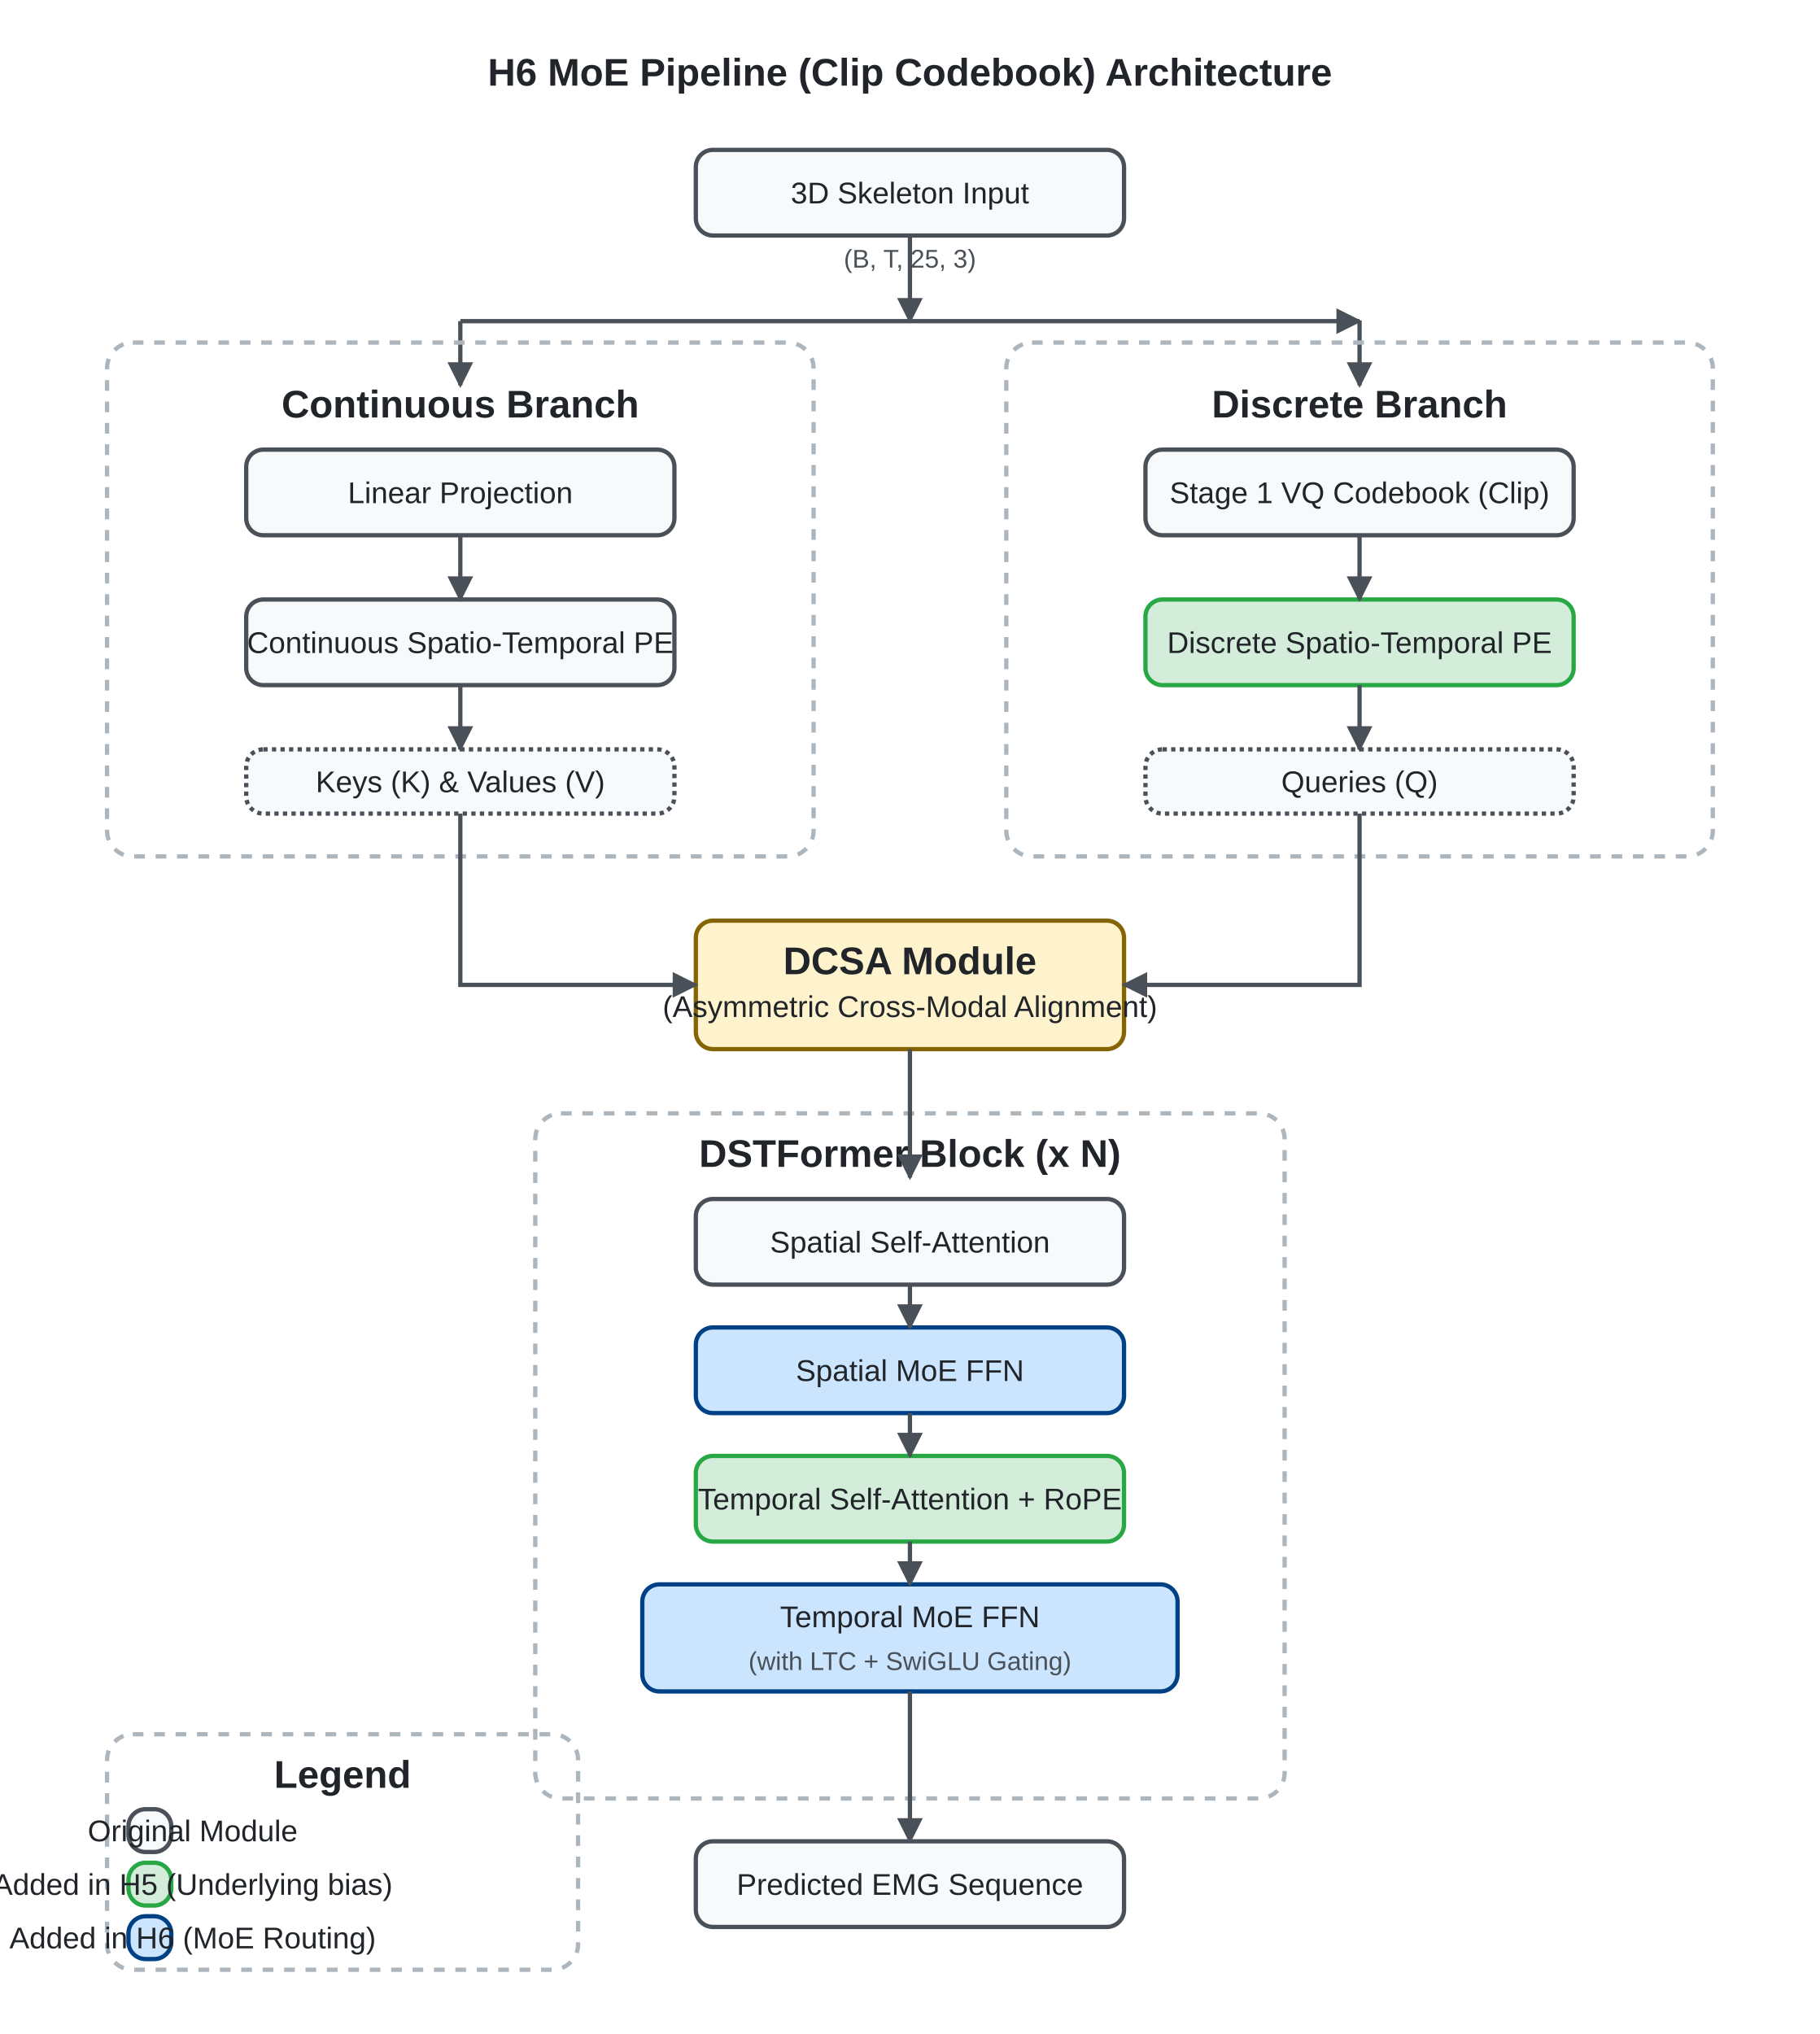
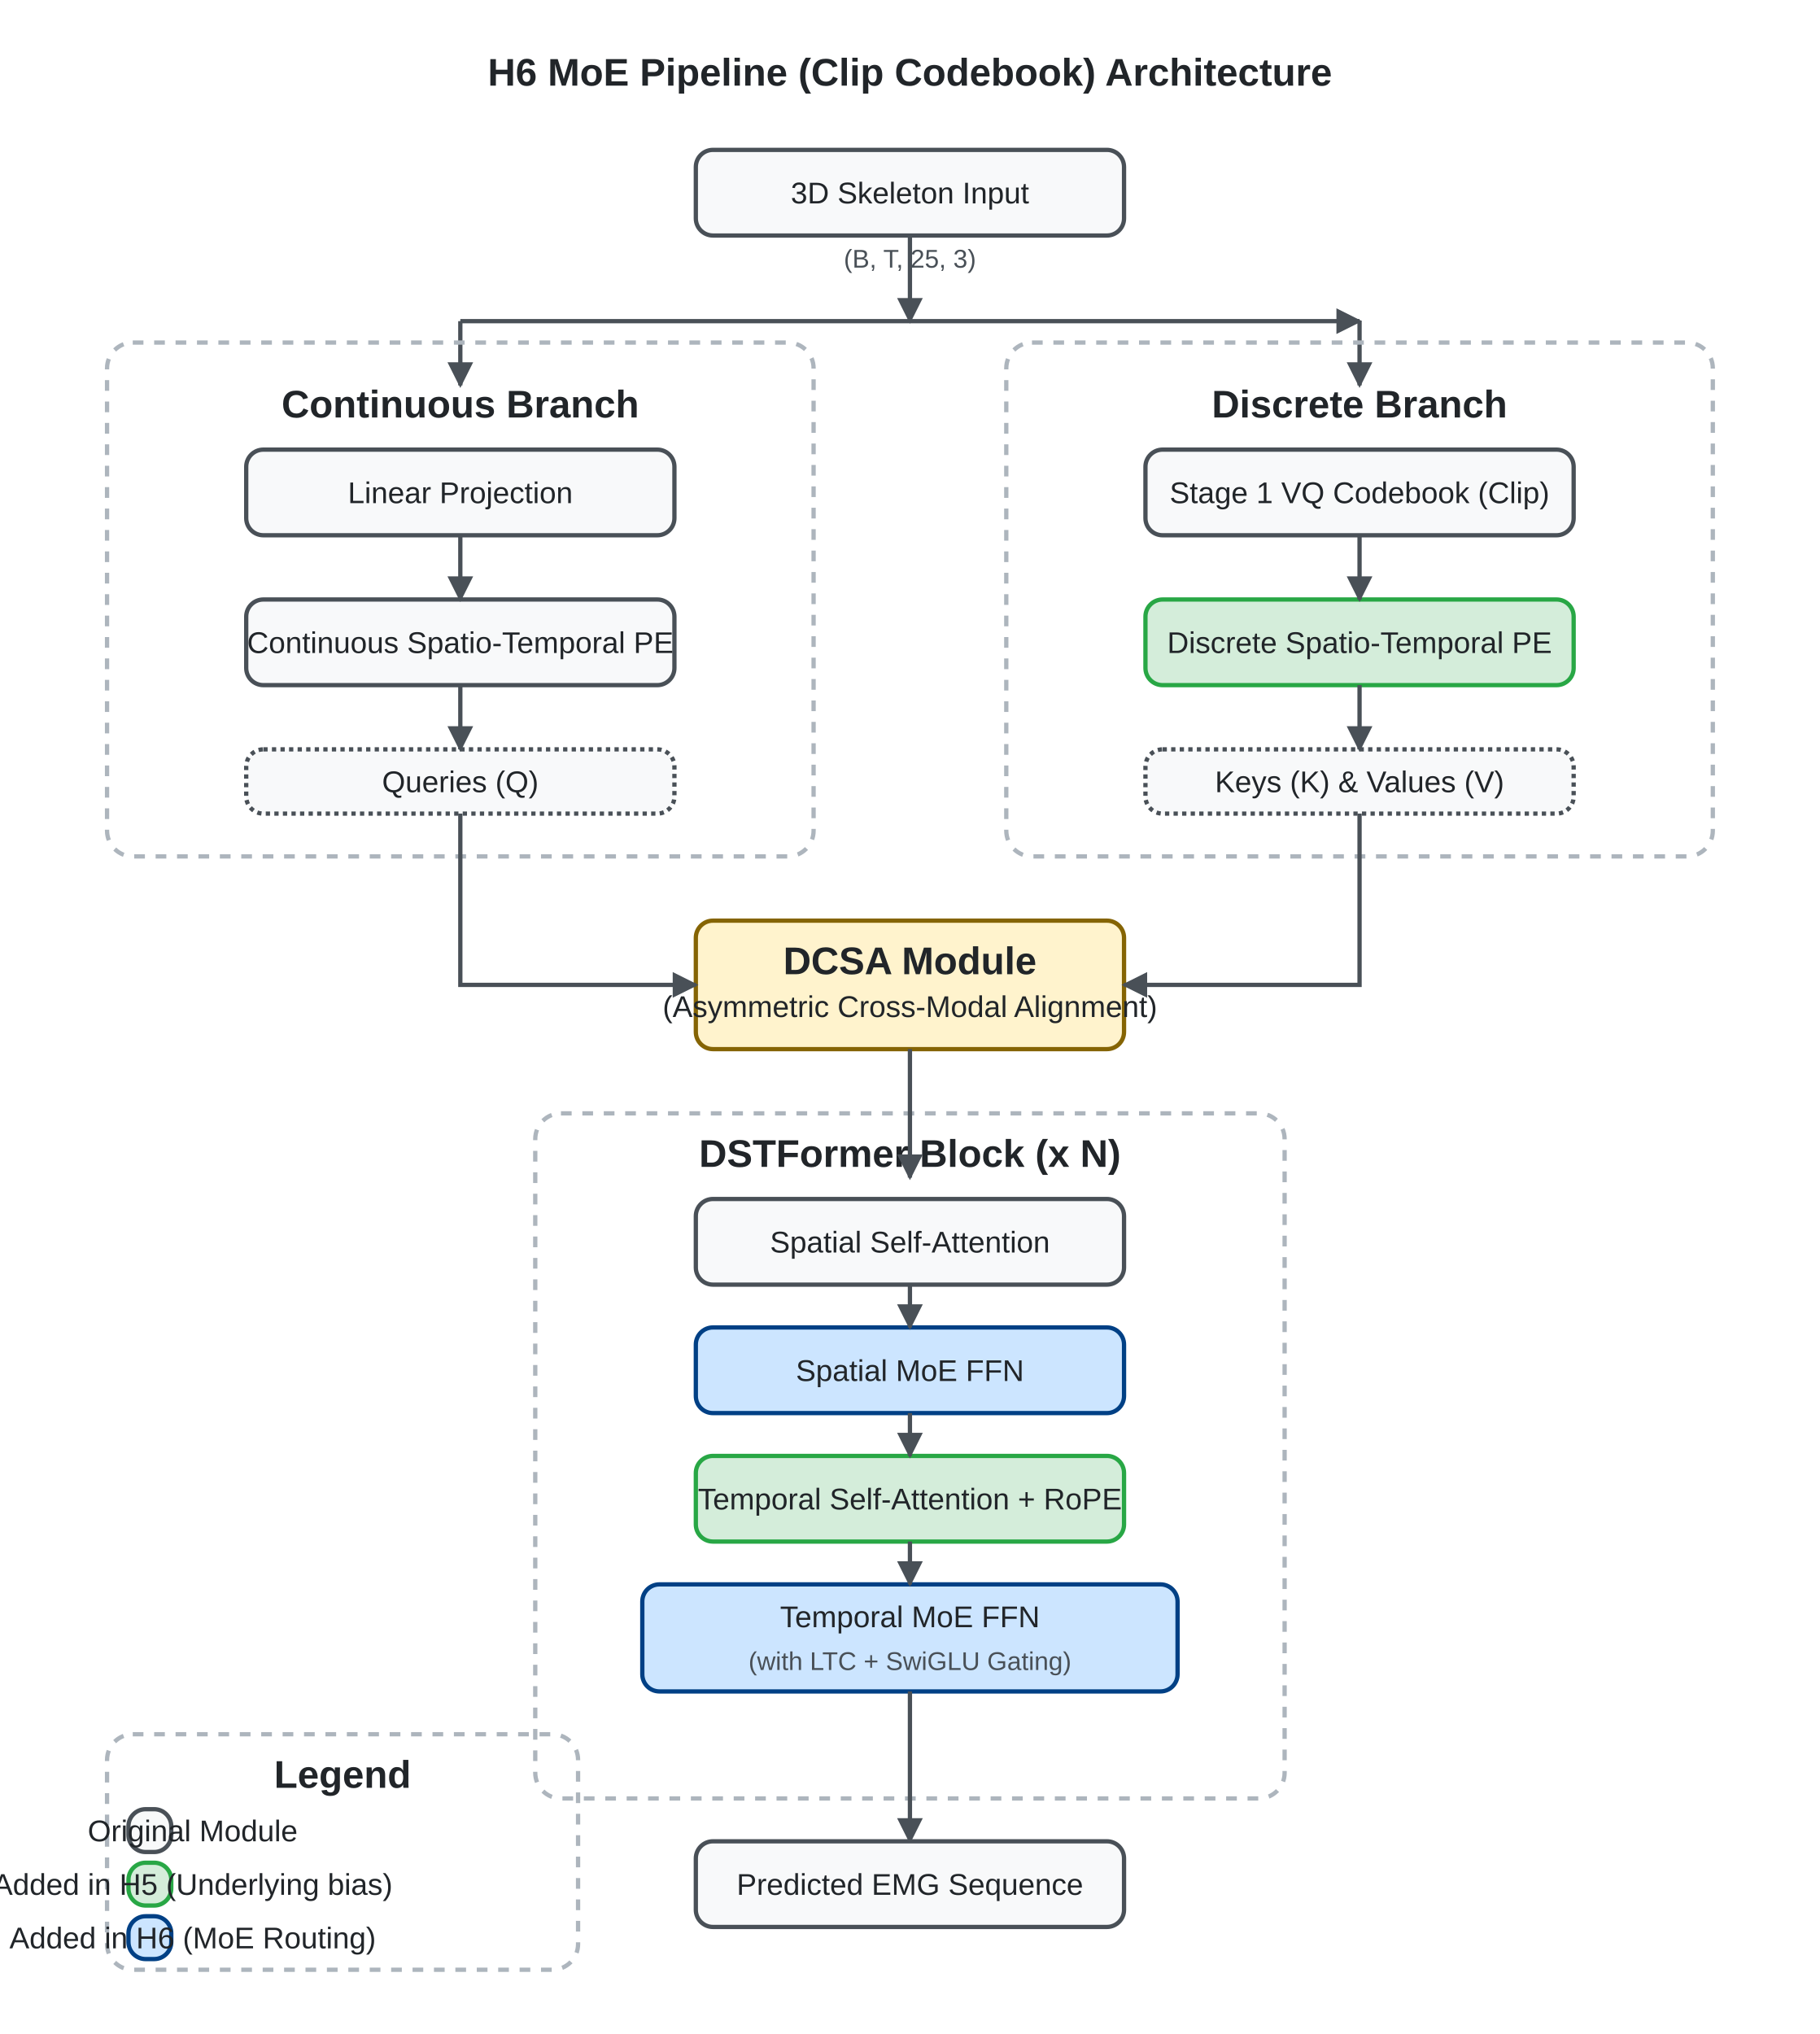
<svg xmlns="http://www.w3.org/2000/svg" width="850" height="950">
  <defs>
    <marker id="arrow" viewBox="0 0 10 10" refX="9" refY="5" markerWidth="6" markerHeight="6" orient="auto-start-reverse">
      <path d="M 0 0 L 10 5 L 0 10 z" fill="#495057" />
    </marker>
    <style>
            .box { fill: #f8f9fa; stroke: #495057; stroke-width: 2; rx: 8; }
            .added-h5 { fill: #d4edda; stroke: #28a745; stroke-width: 2; rx: 8; } /* green for H5 modules */
            .added-h6 { fill: #cce5ff; stroke: #004085; stroke-width: 2; rx: 8; } /* blue for H6 modules */
            .fusion { fill: #fff3cd; stroke: #856404; stroke-width: 2; rx: 8; } /* yellow for DCSA */
            .text { font-family: Arial, sans-serif; font-size: 14px; fill: #212529; text-anchor: middle; }
            .text-sm { font-family: Arial, sans-serif; font-size: 12px; fill: #495057; text-anchor: middle; }
            .title { font-family: Arial, sans-serif; font-size: 18px; font-weight: bold; fill: #212529; }
            .group { fill: none; stroke: #adb5bd; stroke-width: 2; stroke-dasharray: 5,5; rx: 12; }
            .line { stroke: #495057; stroke-width: 2; fill: none; marker-end: url(#arrow); }
            .line-dashed { stroke: #495057; stroke-width: 2; fill: none; stroke-dasharray: 5,5; marker-end: url(#arrow); }
        </style>
  </defs>
  <text x="425" y="40" class="title" text-anchor="middle">H6 MoE Pipeline (Clip Codebook) Architecture</text>
  <rect x="325" y="70" width="200" height="40" class="box" />
  <text x="425" y="95" class="text">3D Skeleton Input</text>
  <text x="425" y="125" class="text-sm">(B, T, 25, 3)</text>
  <path d="M 425 110 L 425 150" class="line" marker-end="none" />
  <path d="M 215 150 L 635 150" class="line" marker-end="none" />
  <path d="M 215 150 L 215 180" class="line" />
  <path d="M 635 150 L 635 180" class="line" />
  <rect x="50" y="160" width="330" height="240" class="group" />
  <text x="215" y="195" class="title" text-anchor="middle">Continuous Branch</text>
  <rect x="115" y="210" width="200" height="40" class="box" />
  <text x="215" y="235" class="text">Linear Projection</text>
  <rect x="115" y="280" width="200" height="40" class="box" />
  <text x="215" y="305" class="text">Continuous Spatio-Temporal PE</text>
  <rect x="115" y="350" width="200" height="30" class="box" stroke-dasharray="2,2" />
-   <text x="215" y="370" class="text">Keys (K) &amp; Values (V)</text>
+   <text x="215" y="370" class="text">Queries (Q)</text>
  <path d="M 215 250 L 215 280" class="line" />
  <path d="M 215 320 L 215 350" class="line" />
  <rect x="470" y="160" width="330" height="240" class="group" />
  <text x="635" y="195" class="title" text-anchor="middle">Discrete Branch</text>
  <rect x="535" y="210" width="200" height="40" class="box" />
  <text x="635" y="235" class="text">Stage 1 VQ Codebook (Clip)</text>
  <rect x="535" y="280" width="200" height="40" class="added-h5" />
  <text x="635" y="305" class="text">Discrete Spatio-Temporal PE</text>
  <rect x="535" y="350" width="200" height="30" class="box" stroke-dasharray="2,2" />
-   <text x="635" y="370" class="text">Queries (Q)</text>
+   <text x="635" y="370" class="text">Keys (K) &amp; Values (V)</text>
  <path d="M 635 250 L 635 280" class="line" />
  <path d="M 635 320 L 635 350" class="line" />
  <rect x="325" y="430" width="200" height="60" class="fusion" />
  <text x="425" y="455" class="title" fill="#856404" text-anchor="middle">DCSA Module</text>
  <text x="425" y="475" class="text" font-size="12px">(Asymmetric Cross-Modal Alignment)</text>
  <path d="M 215 380 L 215 460 L 325 460" class="line" />
  <path d="M 635 380 L 635 460 L 525 460" class="line" />
  <rect x="250" y="520" width="350" height="320" class="group" />
  <text x="425" y="545" class="title" text-anchor="middle">DSTFormer Block (x N)</text>
  <path d="M 425 490 L 425 550" class="line" />
  <rect x="325" y="560" width="200" height="40" class="box" />
  <text x="425" y="585" class="text">Spatial Self-Attention</text>
  <rect x="325" y="620" width="200" height="40" class="added-h6" />
  <text x="425" y="645" class="text">Spatial MoE FFN</text>
  <rect x="325" y="680" width="200" height="40" class="added-h5" />
  <text x="425" y="705" class="text">Temporal Self-Attention + RoPE</text>
  <rect x="300" y="740" width="250" height="50" class="added-h6" />
  <text x="425" y="760" class="text">Temporal MoE FFN</text>
  <text x="425" y="780" class="text-sm">(with LTC + SwiGLU Gating)</text>
  <path d="M 425 600 L 425 620" class="line" />
  <path d="M 425 660 L 425 680" class="line" />
  <path d="M 425 720 L 425 740" class="line" />
  <path d="M 425 790 L 425 860" class="line" />
  <rect x="325" y="860" width="200" height="40" class="box" />
  <text x="425" y="885" class="text">Predicted EMG Sequence</text>
  <rect x="50" y="810" width="220" height="110" class="group" />
  <text x="160" y="835" class="title" font-size="14px" text-anchor="middle">Legend</text>
  <rect x="60" y="845" width="20" height="20" class="box" />
  <text x="90" y="860" class="text" text-anchor="start">Original Module</text>
  <rect x="60" y="870" width="20" height="20" class="added-h5" />
  <text x="90" y="885" class="text" text-anchor="start">Added in H5 (Underlying bias)</text>
  <rect x="60" y="895" width="20" height="20" class="added-h6" />
  <text x="90" y="910" class="text" text-anchor="start">Added in H6 (MoE Routing)</text>
</svg>
